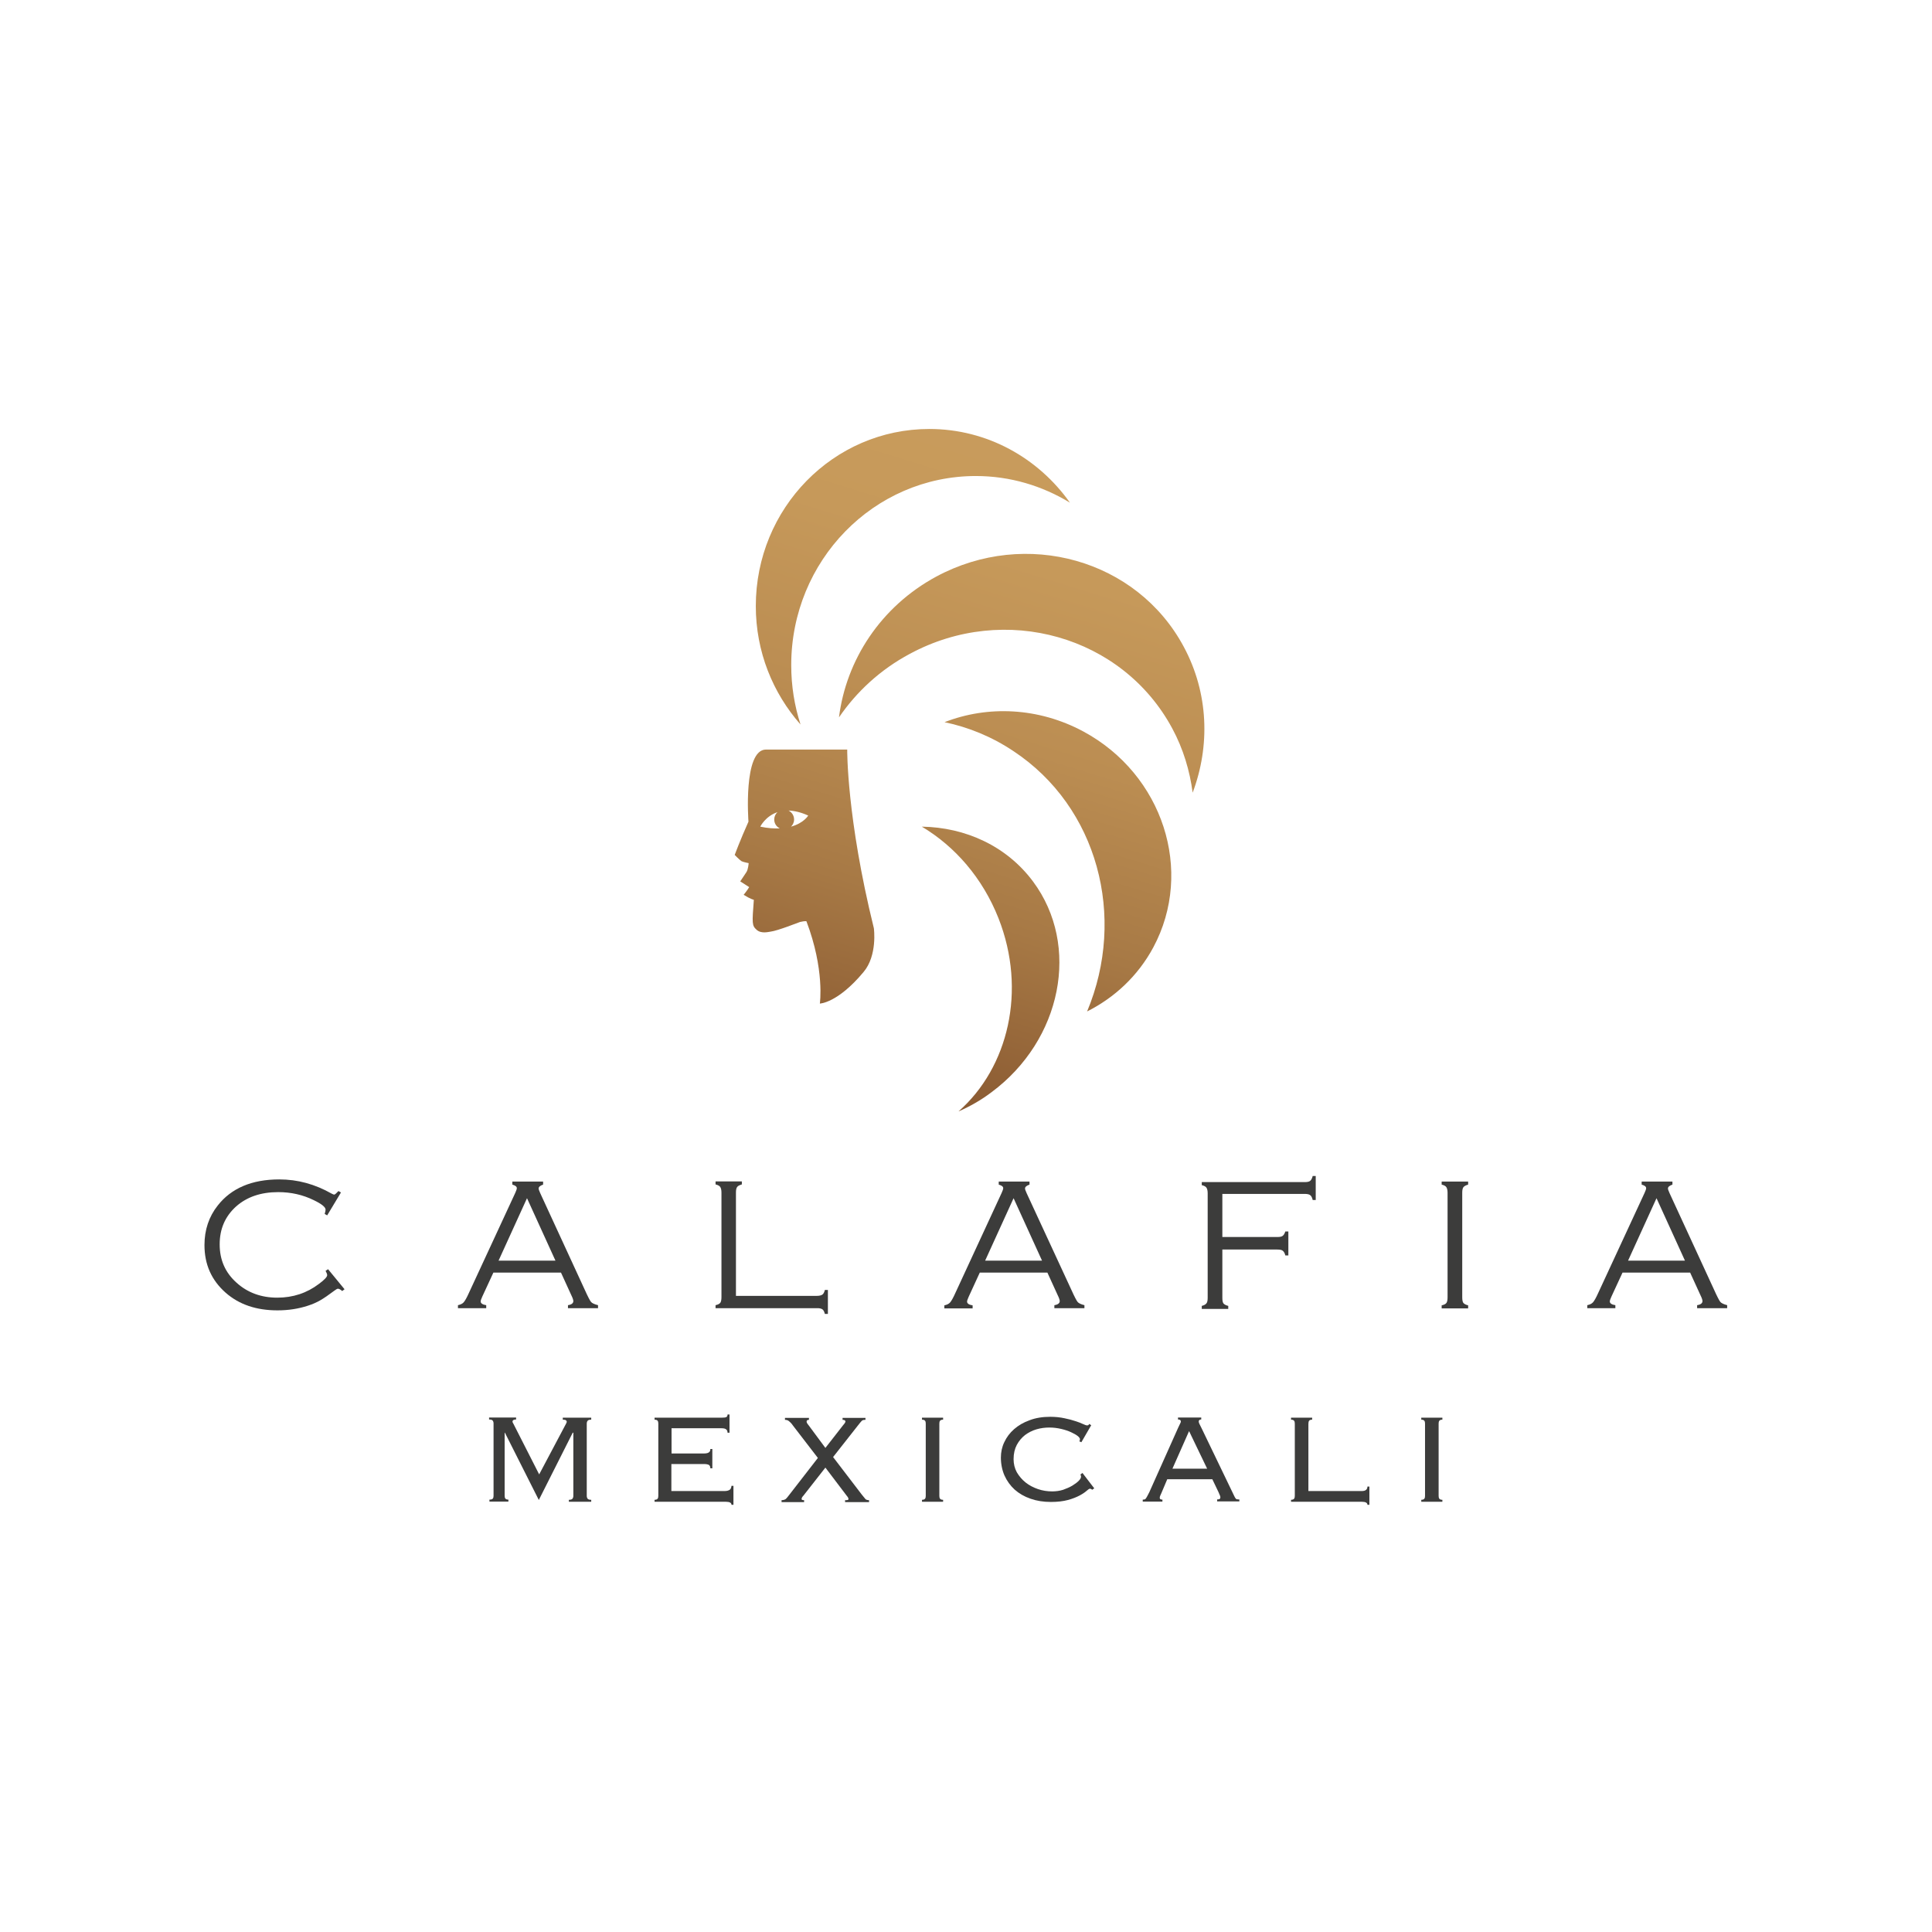
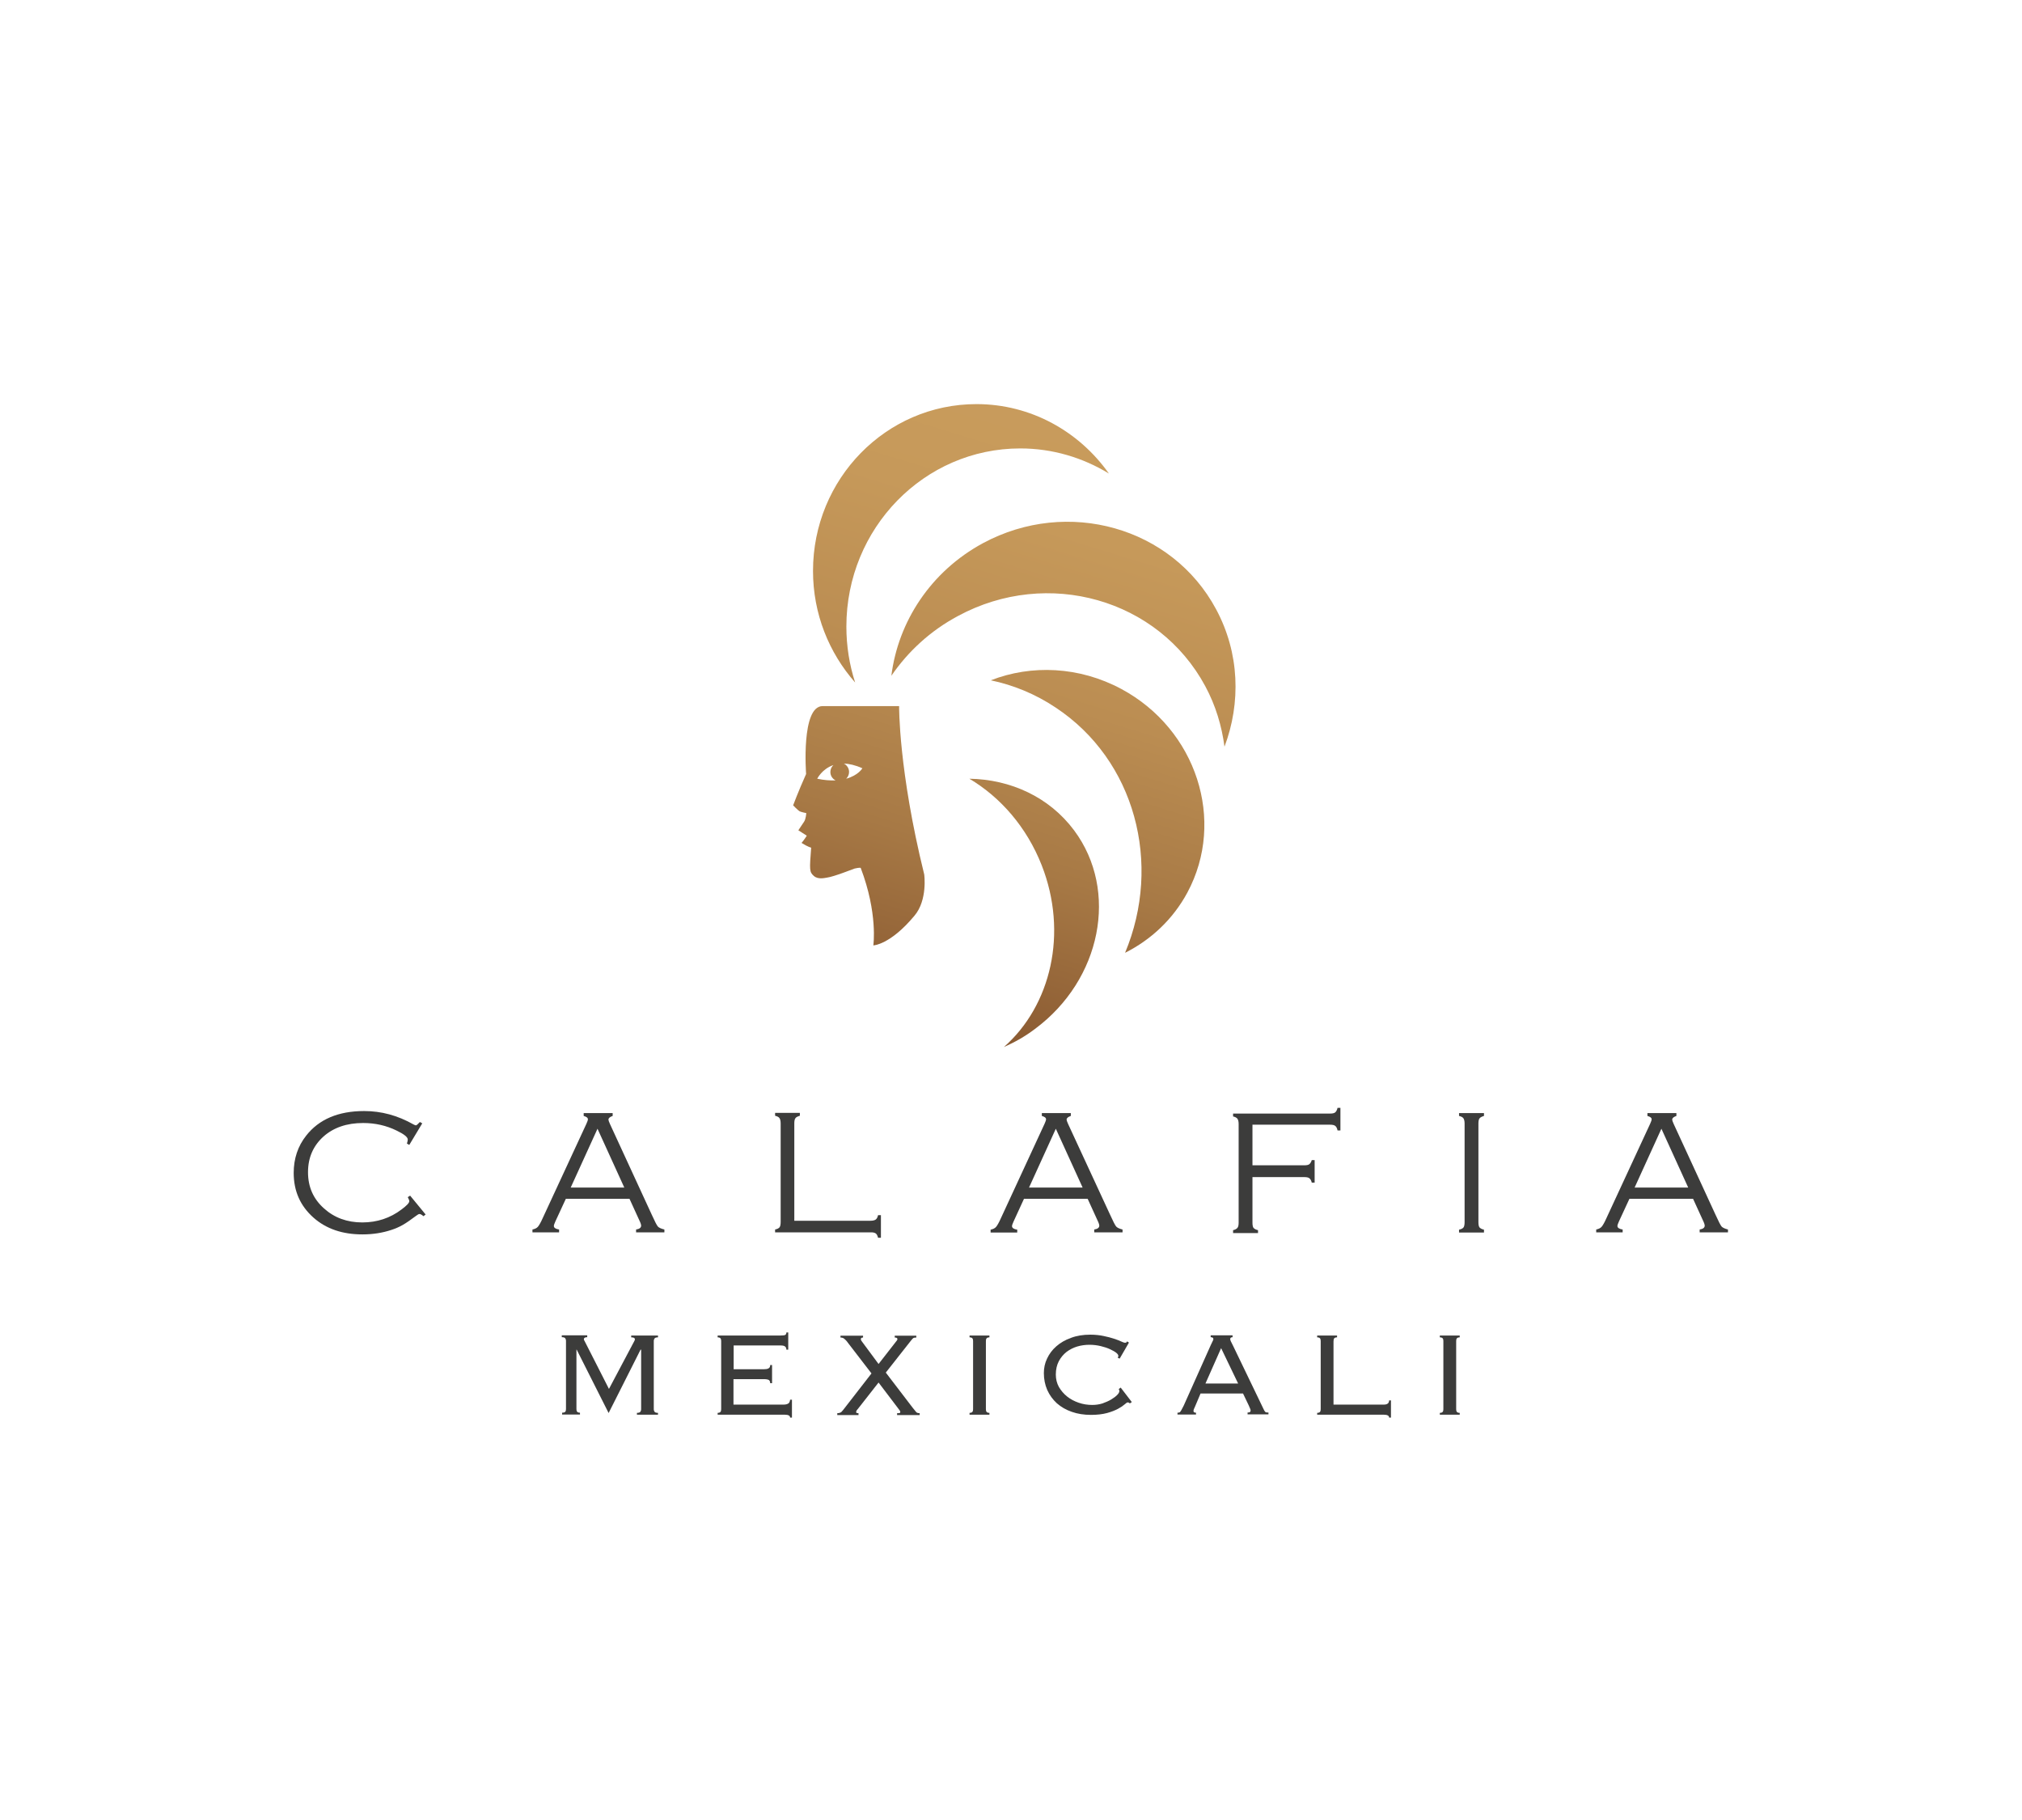
- <svg xmlns="http://www.w3.org/2000/svg" version="1.1" id="Capa_1" x="0px" y="0px" viewBox="0 0 1080 1080" style="enable-background:new 0 0 1080 1080;" xml:space="preserve">
+ <svg xmlns="http://www.w3.org/2000/svg" version="1.1" id="Capa_1" x="0px" y="0px" width="100px" height="90px" viewBox="0 0 1080 1080" style="enable-background:new 0 0 1080 1080;" xml:space="preserve">
  <style type="text/css">
	.st0{fill:none;}
	.st1{fill:url(#SVGID_1_);}
	.st2{fill:url(#SVGID_00000173160524897141826290000003990416875996746926_);}
	.st3{fill:url(#SVGID_00000165219227115741868440000016230429100671982260_);}
	.st4{fill:url(#SVGID_00000056397463263899429520000014433933336582070408_);}
	.st5{fill:#3C3C3B;}
	.st6{fill:url(#SVGID_00000029030937160120424420000001886608746750494339_);}
</style>
  <g>
    <polygon class="st0" points="566.6,669.8 550.7,704.7 582.5,704.7  " />
    <polygon class="st0" points="278.7,704.7 310.5,704.7 294.6,669.8  " />
    <polygon class="st0" points="655.4,821 674.7,821 664.6,800  " />
    <polygon class="st0" points="910.1,704.7 941.9,704.7 926,669.8  " />
    <linearGradient id="SVGID_1_" gradientUnits="userSpaceOnUse" x1="417.737" y1="604.119" x2="540.403" y2="204.119">
      <stop offset="0" style="stop-color:#84542D" />
      <stop offset="6.110269e-02" style="stop-color:#8C5C33" />
      <stop offset="0.297" style="stop-color:#A77945" />
      <stop offset="0.533" style="stop-color:#BB8D52" />
      <stop offset="0.768" style="stop-color:#C6995A" />
      <stop offset="1" style="stop-color:#CA9D5D" />
    </linearGradient>
    <path class="st1" d="M442.3,371.8c0-58.4,46.2-105.7,103.2-105.7c19.2,0,37.2,5.5,52.6,14.9c-17.6-24.9-46.2-41.2-78.6-41.2   c-53.6,0-97,44.3-97,99c0,25.5,9.5,48.6,25,66.2C444.1,394.5,442.3,383.4,442.3,371.8z" />
    <linearGradient id="SVGID_00000109714613678222847950000016206669235399182256_" gradientUnits="userSpaceOnUse" x1="503.306" y1="630.36" x2="625.972" y2="230.36">
      <stop offset="0" style="stop-color:#84542D" />
      <stop offset="6.110269e-02" style="stop-color:#8C5C33" />
      <stop offset="0.297" style="stop-color:#A77945" />
      <stop offset="0.533" style="stop-color:#BB8D52" />
      <stop offset="0.768" style="stop-color:#C6995A" />
      <stop offset="1" style="stop-color:#CA9D5D" />
    </linearGradient>
    <path style="fill:url(#SVGID_00000109714613678222847950000016206669235399182256_);" d="M655.3,407.2c6.2,11.5,9.8,23.7,11.4,35.9   c9.8-26,9-55.6-5-81.6c-26.1-48.7-88.1-66.2-138.3-39.2C492.3,339.1,473,369,469,401c9.8-14.3,23.1-26.7,39.6-35.5   C561.8,336.8,627.5,355.5,655.3,407.2z" />
    <linearGradient id="SVGID_00000146463370541316039050000010521238916382909878_" gradientUnits="userSpaceOnUse" x1="514.693" y1="633.852" x2="637.36" y2="233.852">
      <stop offset="0" style="stop-color:#84542D" />
      <stop offset="6.110269e-02" style="stop-color:#8C5C33" />
      <stop offset="0.297" style="stop-color:#A77945" />
      <stop offset="0.533" style="stop-color:#BB8D52" />
      <stop offset="0.768" style="stop-color:#C6995A" />
      <stop offset="1" style="stop-color:#CA9D5D" />
    </linearGradient>
    <path style="fill:url(#SVGID_00000146463370541316039050000010521238916382909878_);" d="M535.8,621.3c6.4-2.8,12.6-6.3,18.4-10.7   c39.4-29.2,49.9-82,23.3-117.8c-14.8-19.9-37.8-30.3-62.2-30.7c18.5,11,34,28.7,42.9,51.3C574,553.6,563.7,596.8,535.8,621.3z" />
    <linearGradient id="SVGID_00000110448861616483676100000006991771889899212952_" gradientUnits="userSpaceOnUse" x1="534.051" y1="639.789" x2="656.717" y2="239.789">
      <stop offset="0" style="stop-color:#84542D" />
      <stop offset="6.110269e-02" style="stop-color:#8C5C33" />
      <stop offset="0.297" style="stop-color:#A77945" />
      <stop offset="0.533" style="stop-color:#BB8D52" />
      <stop offset="0.768" style="stop-color:#C6995A" />
      <stop offset="1" style="stop-color:#CA9D5D" />
    </linearGradient>
    <path style="fill:url(#SVGID_00000110448861616483676100000006991771889899212952_);" d="M605.6,408.9   c-25.1-13.5-53.5-14.6-77.6-5.2c13.4,2.8,26.4,8.1,38.4,16.1c47.3,31.2,63.4,92.7,41.3,145.6c15.3-7.7,28.4-19.8,37-35.8   C667.6,486.9,650.1,432.9,605.6,408.9z" />
    <path class="st5" d="M182,710.4c0.6,1.1,0.9,1.9,0.9,2.4c0,1-1.5,2.6-4.6,4.9c-6.7,5.1-14.5,7.7-23.3,7.7c-9,0-16.6-2.8-22.7-8.3   c-6.4-5.7-9.5-12.8-9.5-21.5c0-8.7,3.1-15.7,9.2-21.2c6-5.3,13.8-8,23.5-8c7.2,0,13.8,1.5,19.9,4.5c4.4,2.1,6.6,3.9,6.6,5.3   c0,0.6-0.2,1.4-0.5,2.4l1.4,0.8l7.7-12.8l-1.4-0.8c-1.2,1.3-2,2-2.4,2c-0.2,0-0.7-0.2-1.3-0.5c-9.5-5.4-19.2-8-29.4-8   c-15.3,0-26.8,4.9-34.4,14.6c-4.9,6.2-7.4,13.6-7.4,22.1c0,10.8,3.9,19.6,11.8,26.6c7.5,6.6,17.1,9.9,29,9.9c6.2,0,11.8-0.9,17-2.6   c2.5-0.8,4.8-1.8,6.9-3c2.1-1.2,4.7-3,7.9-5.4c0.9-0.7,1.6-1.1,2-1.1c0.6,0,1.4,0.4,2.4,1.3l1.3-1l-9.2-11.2L182,710.4z" />
    <path class="st5" d="M330.4,727.8c-0.6-0.7-1.8-3-3.6-7L302,667c-0.6-1.3-0.9-2.2-0.9-2.6c0-0.9,0.8-1.6,2.5-2.2v-1.7h-17.2v1.7   c1.7,0.5,2.5,1.1,2.5,2c0,0.5-0.3,1.4-0.9,2.7l-25.9,55.9c-1.2,2.7-2.2,4.4-2.9,5.2c-0.7,0.8-1.8,1.3-3.2,1.6v1.7h15.8v-1.7   c-2-0.3-3.1-1-3.1-2.1c0-0.5,0.3-1.4,0.9-2.7l6.2-13.4h37.8l5.8,12.7c0.8,1.6,1.1,2.7,1.1,3.2c0,1.2-1,2-3,2.3v1.7h16.8v-1.7   C332.3,729.1,331,728.5,330.4,727.8z M278.7,704.7l15.9-34.9l15.9,34.9H278.7z" />
    <path class="st5" d="M459.7,731.9c0.6,0.4,1.1,1.3,1.4,2.6h1.7v-13.4h-1.7c-0.3,1.3-0.8,2.2-1.4,2.6c-0.6,0.4-1.6,0.7-3.1,0.7   h-45.2v-57.8c0-1.4,0.2-2.5,0.7-3.1c0.4-0.6,1.3-1,2.6-1.4v-1.7H400v1.7c1.3,0.3,2.2,0.8,2.6,1.4c0.4,0.6,0.7,1.6,0.7,3.1v58.5   c0,1.4-0.2,2.5-0.6,3.1c-0.4,0.6-1.3,1.1-2.7,1.4v1.7h56.6C458,731.2,459.1,731.5,459.7,731.9z" />
    <path class="st5" d="M547.7,711.4h37.8l5.8,12.7c0.8,1.6,1.1,2.7,1.1,3.2c0,1.2-1,2-3,2.3v1.7h16.8v-1.7c-2-0.5-3.2-1.1-3.8-1.8   c-0.6-0.7-1.8-3-3.6-7L573.9,667c-0.6-1.3-0.9-2.2-0.9-2.6c0-0.9,0.8-1.6,2.5-2.2v-1.7h-17.2v1.7c1.7,0.5,2.5,1.1,2.5,2   c0,0.5-0.3,1.4-0.9,2.7L534,722.9c-1.2,2.7-2.2,4.4-2.9,5.2c-0.7,0.8-1.8,1.3-3.2,1.6v1.7h15.8v-1.7c-2-0.3-3.1-1-3.1-2.1   c0-0.5,0.3-1.4,0.9-2.7L547.7,711.4z M566.6,669.8l15.9,34.9h-31.8L566.6,669.8z" />
    <path class="st5" d="M717.1,690.8c-0.6,0.5-1.6,0.7-3.1,0.7h-30.7v-24.1h46c1.4,0,2.5,0.2,3.1,0.7c0.6,0.4,1.1,1.3,1.4,2.7h1.7   v-13.4h-1.7c-0.3,1.3-0.8,2.2-1.4,2.7s-1.6,0.7-3.1,0.7h-57.5v1.7c1.3,0.3,2.2,0.8,2.6,1.4c0.4,0.6,0.7,1.6,0.7,3.1v58.5   c0,1.4-0.2,2.5-0.7,3.1c-0.5,0.6-1.3,1.1-2.6,1.4v1.7h14.8v-1.7c-1.3-0.3-2.2-0.8-2.7-1.4c-0.4-0.6-0.6-1.6-0.6-3.1v-27H714   c1.5,0,2.5,0.2,3.1,0.7c0.6,0.5,1.1,1.3,1.4,2.6h1.7v-13.4h-1.7C718.2,689.4,717.7,690.3,717.1,690.8z" />
    <path class="st5" d="M805.9,662.2c1.3,0.3,2.2,0.8,2.6,1.4c0.4,0.6,0.7,1.6,0.7,3.1v58.5c0,1.4-0.2,2.5-0.6,3.1   c-0.4,0.6-1.3,1.1-2.7,1.4v1.7h14.8v-1.7c-1.3-0.3-2.2-0.8-2.7-1.4c-0.4-0.6-0.6-1.6-0.6-3.1v-58.5c0-1.4,0.2-2.5,0.7-3.1   c0.5-0.6,1.3-1,2.6-1.4v-1.7h-14.8V662.2z" />
    <path class="st5" d="M961.7,727.8c-0.6-0.7-1.8-3-3.6-7L933.3,667c-0.6-1.3-0.9-2.2-0.9-2.6c0-0.9,0.8-1.6,2.5-2.2v-1.7h-17.2v1.7   c1.7,0.5,2.5,1.1,2.5,2c0,0.5-0.3,1.4-0.9,2.7l-25.9,55.9c-1.2,2.7-2.2,4.4-2.9,5.2c-0.7,0.8-1.8,1.3-3.2,1.6v1.7H903v-1.7   c-2-0.3-3.1-1-3.1-2.1c0-0.5,0.3-1.4,0.9-2.7l6.2-13.4h37.8l5.8,12.7c0.8,1.6,1.1,2.7,1.1,3.2c0,1.2-1,2-3,2.3v1.7h16.8v-1.7   C963.6,729.1,962.3,728.5,961.7,727.8z M910.1,704.7l15.9-34.9l15.9,34.9H910.1z" />
    <path class="st5" d="M314.6,793.6c0.8,0,1.4,0.1,1.7,0.3c0.3,0.2,0.5,0.5,0.5,0.8c0,0.2,0,0.4-0.1,0.5c-0.1,0.2-0.2,0.4-0.2,0.5   l-15.1,28.5l-14.5-28.5c-0.2-0.3-0.4-0.6-0.4-1c0-0.8,0.7-1.2,2-1.2v-1.1h-15.1v1.1c1,0,1.7,0.2,2,0.6c0.3,0.4,0.5,0.9,0.5,1.6   v40.4c0,0.7-0.1,1.2-0.4,1.6c-0.3,0.4-0.9,0.6-1.9,0.6v1.1h10.6v-1.1c-0.8,0-1.4-0.2-1.7-0.6c-0.3-0.4-0.4-0.9-0.4-1.6V801l0.1-0.2   l19,37.7l19-37.7l0.3,0.2v35.2c0,0.7-0.2,1.2-0.5,1.6c-0.3,0.4-1,0.6-2,0.6v1.1h12.5v-1.1c-1,0-1.7-0.2-2-0.6   c-0.3-0.4-0.5-0.9-0.5-1.6v-40.4c0-0.7,0.2-1.2,0.5-1.6c0.3-0.4,1-0.6,2-0.6v-1.1h-15.9V793.6z" />
    <path class="st5" d="M407.9,832.8c-0.6,0.4-1.5,0.7-2.8,0.7h-29.8v-15.1h18.3c1.2,0,2.1,0.2,2.7,0.5c0.5,0.4,0.8,1,0.8,1.9h1.1V810   h-1.1c0,1-0.3,1.6-1,2c-0.7,0.4-1.6,0.5-2.6,0.5h-18.1v-14.1h27.8c1.4,0,2.3,0.2,2.8,0.7c0.5,0.4,0.7,1.1,0.7,1.8h1.1v-10.2h-1.1   c0,0.7-0.2,1.1-0.6,1.4c-0.4,0.3-1.4,0.4-2.9,0.4h-37.3v1.1c0.8,0,1.4,0.2,1.7,0.6c0.3,0.4,0.4,0.9,0.4,1.6v40.4   c0,0.7-0.1,1.2-0.4,1.6c-0.3,0.4-0.9,0.6-1.7,0.6v1.1h39.9c2.1,0,3.1,0.6,3.1,1.7h1.1v-10.6h-1.1   C408.8,831.6,408.5,832.4,407.9,832.8z" />
    <path class="st5" d="M481.6,835.3l-15.9-20.8l14-17.8c1-1.3,1.7-2.1,2.1-2.5c0.4-0.4,1.1-0.5,2-0.5v-1.1H471v1.1   c1.1,0,1.6,0.3,1.6,1c0,0.3-0.4,1-1.3,2l-9.9,12.7l-9.4-12.7c-0.7-0.8-1.1-1.5-1.1-2c0-0.7,0.4-1,1.3-1v-1.1h-13.4v1.1   c0.8,0,1.6,0.2,2.2,0.7s1.4,1.2,2.2,2.4l14,18.2l-15.9,20.5c-0.8,1.1-1.5,1.9-2,2.4c-0.5,0.4-1.3,0.7-2.4,0.7v1.1h12.6v-1.1   c-1,0-1.4-0.2-1.4-0.6c0-0.6,0.3-1.2,1-1.9l12.3-15.7l11.9,15.7c0.7,0.8,1,1.4,1,1.8c0,0.3-0.1,0.5-0.4,0.6   c-0.3,0.1-0.8,0.1-1.5,0.1v1.1h13.4v-1.1c-0.9,0-1.6-0.2-2-0.6C483.3,837.4,482.6,836.5,481.6,835.3z" />
    <path class="st5" d="M515.4,793.6c0.8,0,1.4,0.2,1.7,0.6c0.3,0.4,0.4,0.9,0.4,1.6v40.4c0,0.7-0.1,1.2-0.4,1.6   c-0.3,0.4-0.9,0.6-1.7,0.6v1.1h11.8v-1.1c-0.8,0-1.4-0.2-1.7-0.6c-0.3-0.4-0.4-0.9-0.4-1.6v-40.4c0-0.7,0.1-1.2,0.4-1.6   c0.3-0.4,0.9-0.6,1.7-0.6v-1.1h-11.8V793.6z" />
    <path class="st5" d="M603.9,824.3c0.3,0.3,0.4,0.7,0.4,1.2c0,0.6-0.4,1.4-1.3,2.3c-0.9,0.9-2.1,1.8-3.6,2.7   c-1.5,0.9-3.2,1.6-5.1,2.3c-1.9,0.6-4,0.9-6.1,0.9c-2.7,0-5.4-0.4-8-1.3c-2.6-0.9-4.9-2.1-6.9-3.7c-2-1.6-3.6-3.5-4.9-5.7   c-1.2-2.2-1.8-4.7-1.8-7.3c0-3.1,0.6-5.7,1.8-8c1.2-2.2,2.7-4,4.6-5.5c1.9-1.4,4-2.5,6.4-3.2c2.4-0.7,4.8-1,7.2-1   c2.4,0,4.6,0.3,6.7,0.8c2.1,0.5,3.9,1.1,5.4,1.8c1.5,0.7,2.8,1.4,3.7,2.1c0.9,0.7,1.3,1.4,1.3,1.8c0,0.5-0.1,0.9-0.4,1.2l1.2,0.5   l5.5-9.5l-1.1-0.7c-0.2,0.2-0.3,0.4-0.4,0.6c-0.1,0.1-0.4,0.2-0.9,0.2c-0.4,0-1.2-0.3-2.3-0.8c-1.1-0.5-2.5-1.1-4.2-1.6   c-1.7-0.6-3.7-1.1-6.1-1.6c-2.3-0.5-5-0.8-7.9-0.8c-4.3,0-8.1,0.6-11.5,1.9c-3.4,1.2-6.3,2.9-8.7,5c-2.4,2.1-4.2,4.5-5.5,7.3   c-1.3,2.7-1.9,5.6-1.9,8.6c0,3.6,0.7,7,2,10c1.4,3.1,3.3,5.7,5.7,7.9c2.5,2.2,5.4,3.9,8.9,5.1c3.4,1.2,7.2,1.8,11.4,1.8   c3.7,0,6.9-0.4,9.5-1.1c2.6-0.7,4.8-1.6,6.5-2.5c1.7-0.9,3-1.8,3.9-2.6c0.9-0.8,1.5-1.2,1.8-1.2c0.5,0,1,0.2,1.3,0.6l1.2-0.8   l-6.6-8.6L603.9,824.3z" />
    <path class="st5" d="M690.8,837.7c-0.3-0.3-0.5-0.7-0.8-1.3c-0.3-0.6-0.7-1.4-1.2-2.5l-17.1-35.5c-0.5-1-0.9-1.8-1.2-2.4   c-0.3-0.6-0.4-1-0.4-1.4c0-0.7,0.5-1.1,1.4-1.1v-1.1h-13v1.1c1.1,0,1.6,0.4,1.6,1.1c0,0.3-0.1,0.7-0.4,1.2   c-0.2,0.5-0.6,1.3-1.1,2.3l-16.1,36c-0.5,1-0.9,1.7-1.2,2.3c-0.3,0.6-0.6,1-0.8,1.3c-0.2,0.3-0.5,0.5-0.8,0.5   c-0.3,0.1-0.6,0.1-0.9,0.1v1.1h11v-1.1c-1,0-1.5-0.3-1.5-1c0-0.4,0.1-0.9,0.4-1.5c0.3-0.7,0.6-1.2,0.8-1.8l3-7.1h25.2l3.4,7.1   c0.5,1.1,0.8,1.8,0.9,2.1c0.1,0.3,0.2,0.6,0.2,0.9c0,0.4-0.1,0.7-0.4,0.9c-0.2,0.2-0.7,0.3-1.4,0.3v1.1h12.4v-1.1   c-0.5,0-1,0-1.2-0.1C691.3,838.2,691,838,690.8,837.7z M655.4,821l9.3-21l10.1,21H655.4z" />
    <path class="st5" d="M761.3,833.5h-29.9v-37.4c0-0.8,0.1-1.5,0.4-1.9c0.3-0.4,0.9-0.6,1.7-0.6v-1.1h-11.8v1.1   c0.8,0,1.4,0.2,1.7,0.6c0.3,0.4,0.4,0.9,0.4,1.6v40.4c0,0.7-0.1,1.2-0.4,1.6c-0.3,0.4-0.9,0.6-1.7,0.6v1.1h39.6   c2.1,0,3.1,0.6,3.1,1.7h1.1v-10.2h-1.1C764.4,832.6,763.4,833.5,761.3,833.5z" />
    <path class="st5" d="M794.5,793.6c0.8,0,1.4,0.2,1.7,0.6c0.3,0.4,0.4,0.9,0.4,1.6v40.4c0,0.7-0.1,1.2-0.4,1.6   c-0.3,0.4-0.9,0.6-1.7,0.6v1.1h11.8v-1.1c-0.8,0-1.4-0.2-1.7-0.6c-0.3-0.4-0.4-0.9-0.4-1.6v-40.4c0-0.7,0.1-1.2,0.4-1.6   c0.3-0.4,0.9-0.6,1.7-0.6v-1.1h-11.8V793.6z" />
    <linearGradient id="SVGID_00000152971386430345590240000001046606686095988403_" gradientUnits="userSpaceOnUse" x1="416.273" y1="603.67" x2="538.939" y2="203.67">
      <stop offset="0" style="stop-color:#84542D" />
      <stop offset="6.110269e-02" style="stop-color:#8C5C33" />
      <stop offset="0.297" style="stop-color:#A77945" />
      <stop offset="0.533" style="stop-color:#BB8D52" />
      <stop offset="0.768" style="stop-color:#C6995A" />
      <stop offset="1" style="stop-color:#CA9D5D" />
    </linearGradient>
    <path style="fill:url(#SVGID_00000152971386430345590240000001046606686095988403_);" d="M488.5,518.9   c-15.3-62-14.9-99.9-14.9-99.9s-38,0-45.4,0c-12.9,0-9.8,40.3-9.8,40.3c-4.7,10.5-7.7,18.6-7.7,18.6s2.8,2.9,3.8,3.5   c0.9,0.5,4,1.1,4,1.1s-0.2,3.5-1.3,5.1c-0.8,1.2-3.4,5.1-3.4,5.1l5,3.2c-1.1,1.9-3.1,4.3-3.1,4.3c3.8,2.4,5.7,2.8,5.7,2.8   c-1,13.3-1.1,14.4,1.6,16.8c2.6,2.3,6.7,1.1,7.7,1c4.1-0.5,15.8-5.2,16.5-5.4c3-0.7,3.6-0.4,3.6-0.4c10.3,27.1,7.5,46,7.5,46   s9.9-0.2,24.4-17.6C490.6,534.1,488.5,518.9,488.5,518.9z M425,462.1c0,0,2.8-5.8,9.6-8.1c-1.1,1-1.8,2.5-1.8,4.1   c0,2.2,1.2,4,3.1,5C432.8,463.2,429.2,463,425,462.1z M442.2,462.1c1-1,1.7-2.4,1.7-4c0-2.2-1.3-4.1-3.1-5c3.1,0.1,6.8,0.9,11,2.8   C451.8,455.9,449.4,460.1,442.2,462.1z" />
  </g>
</svg>
